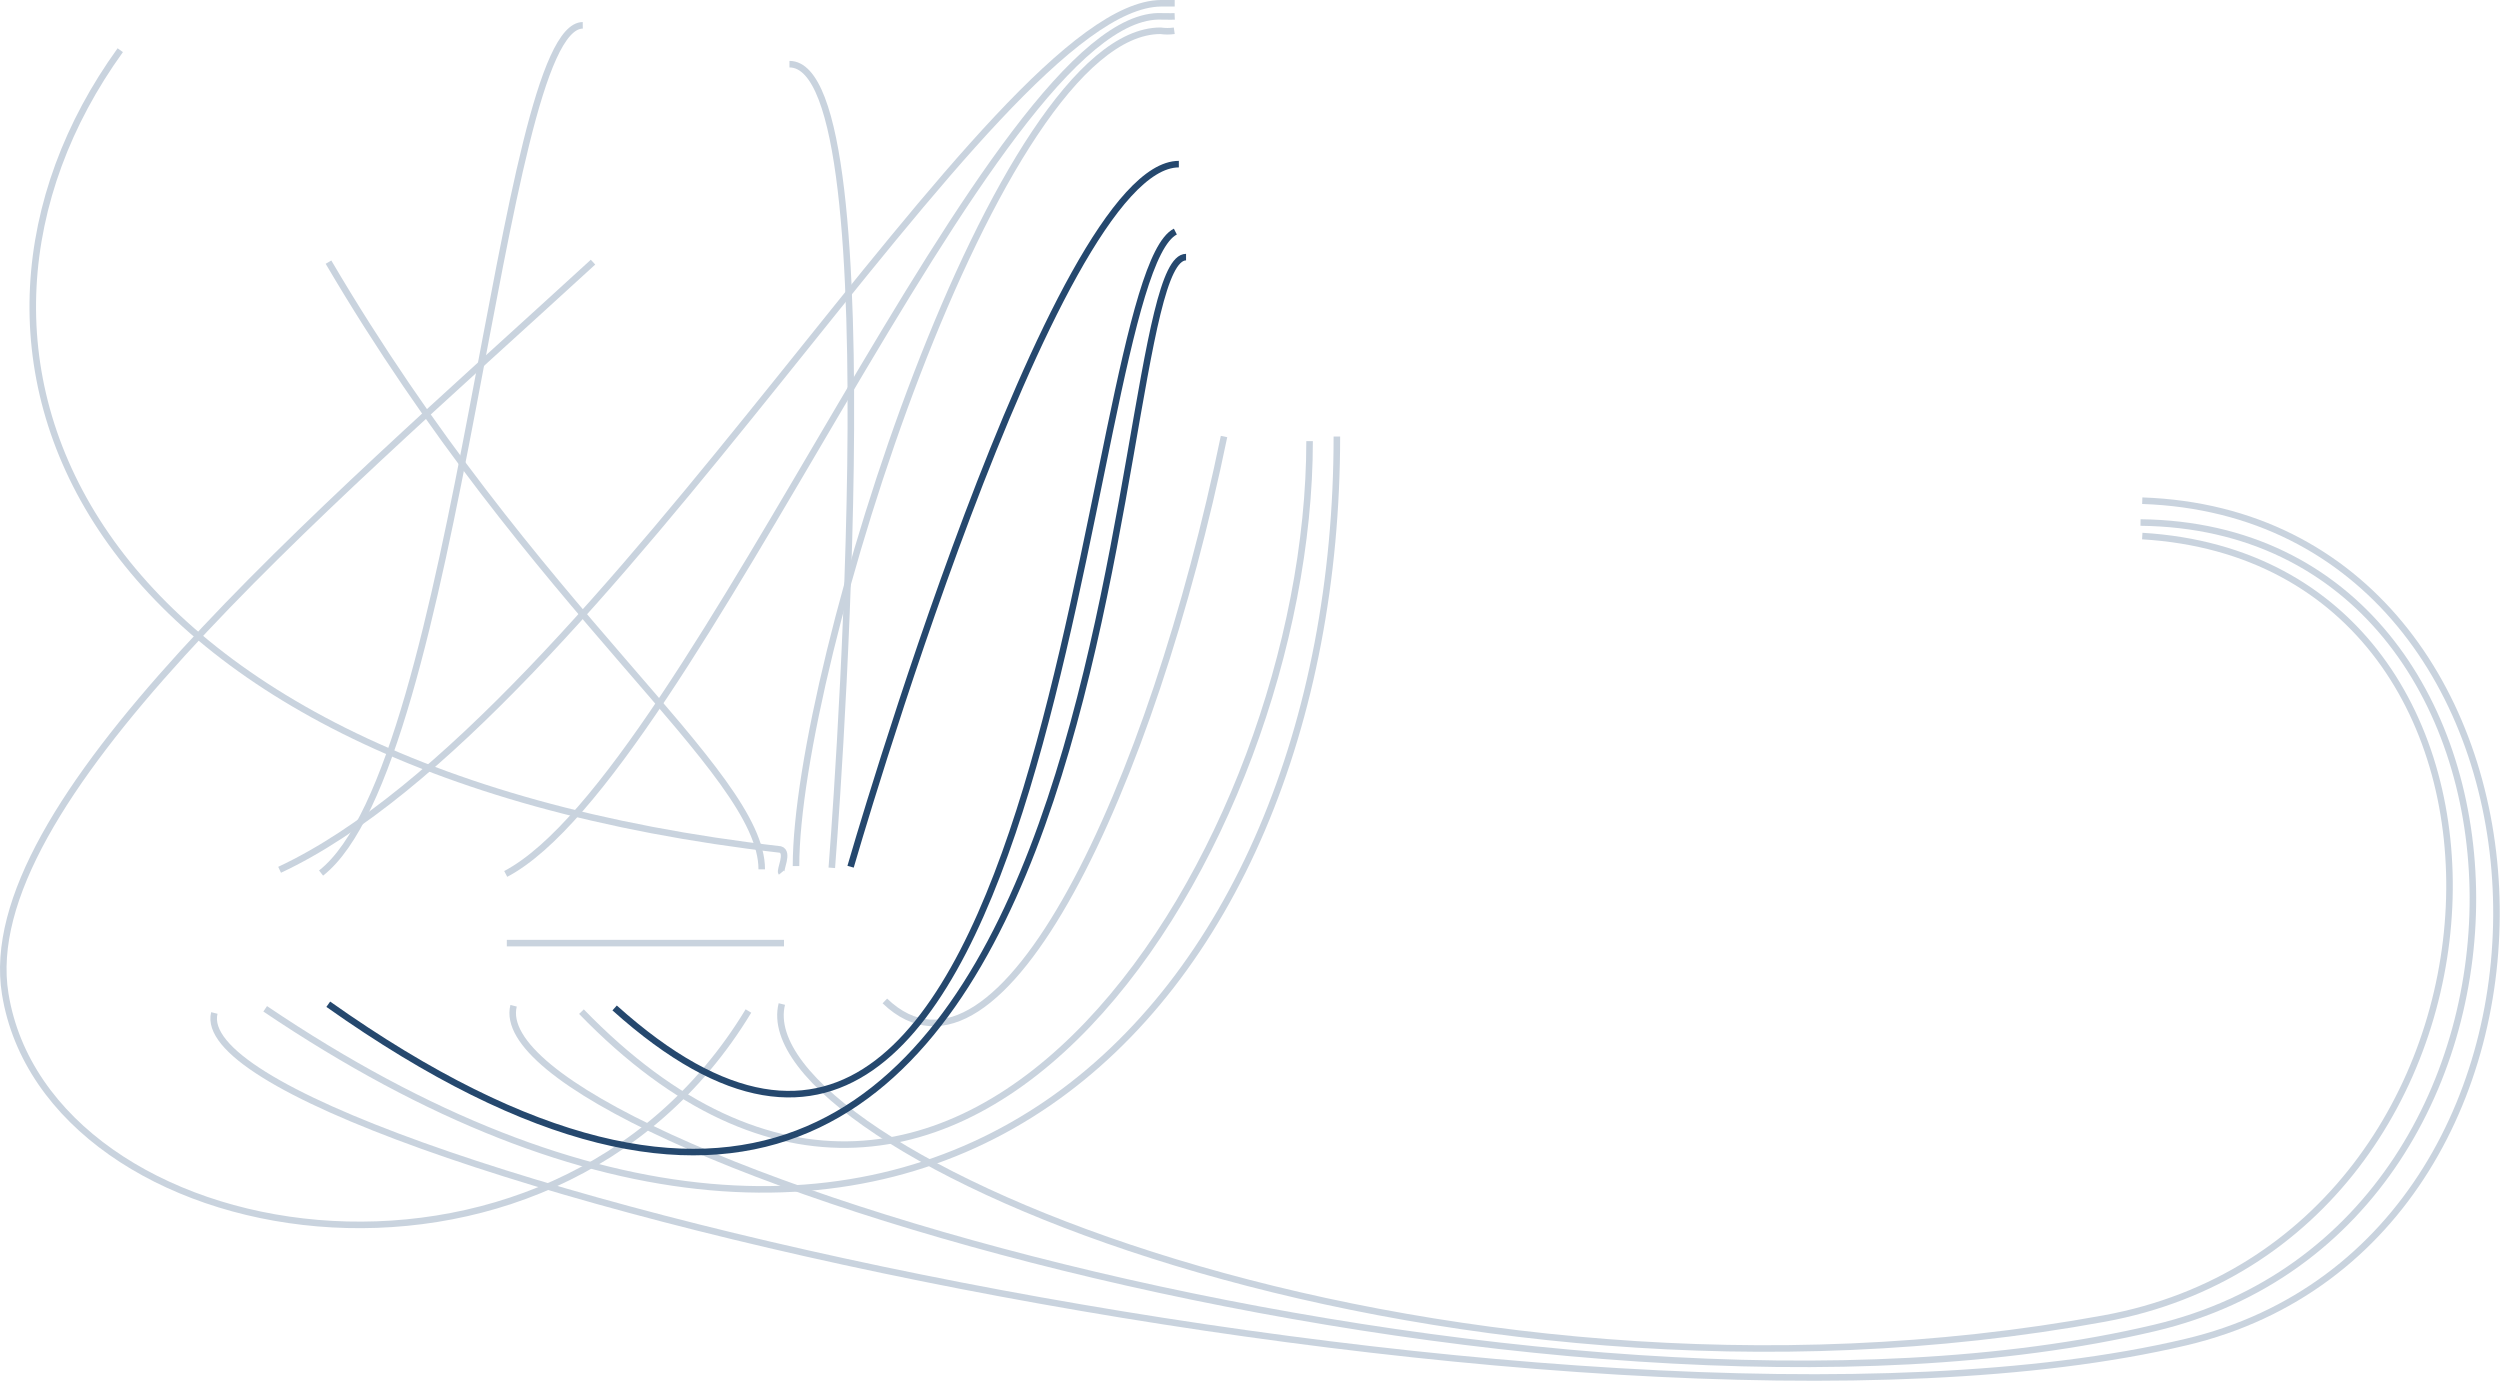
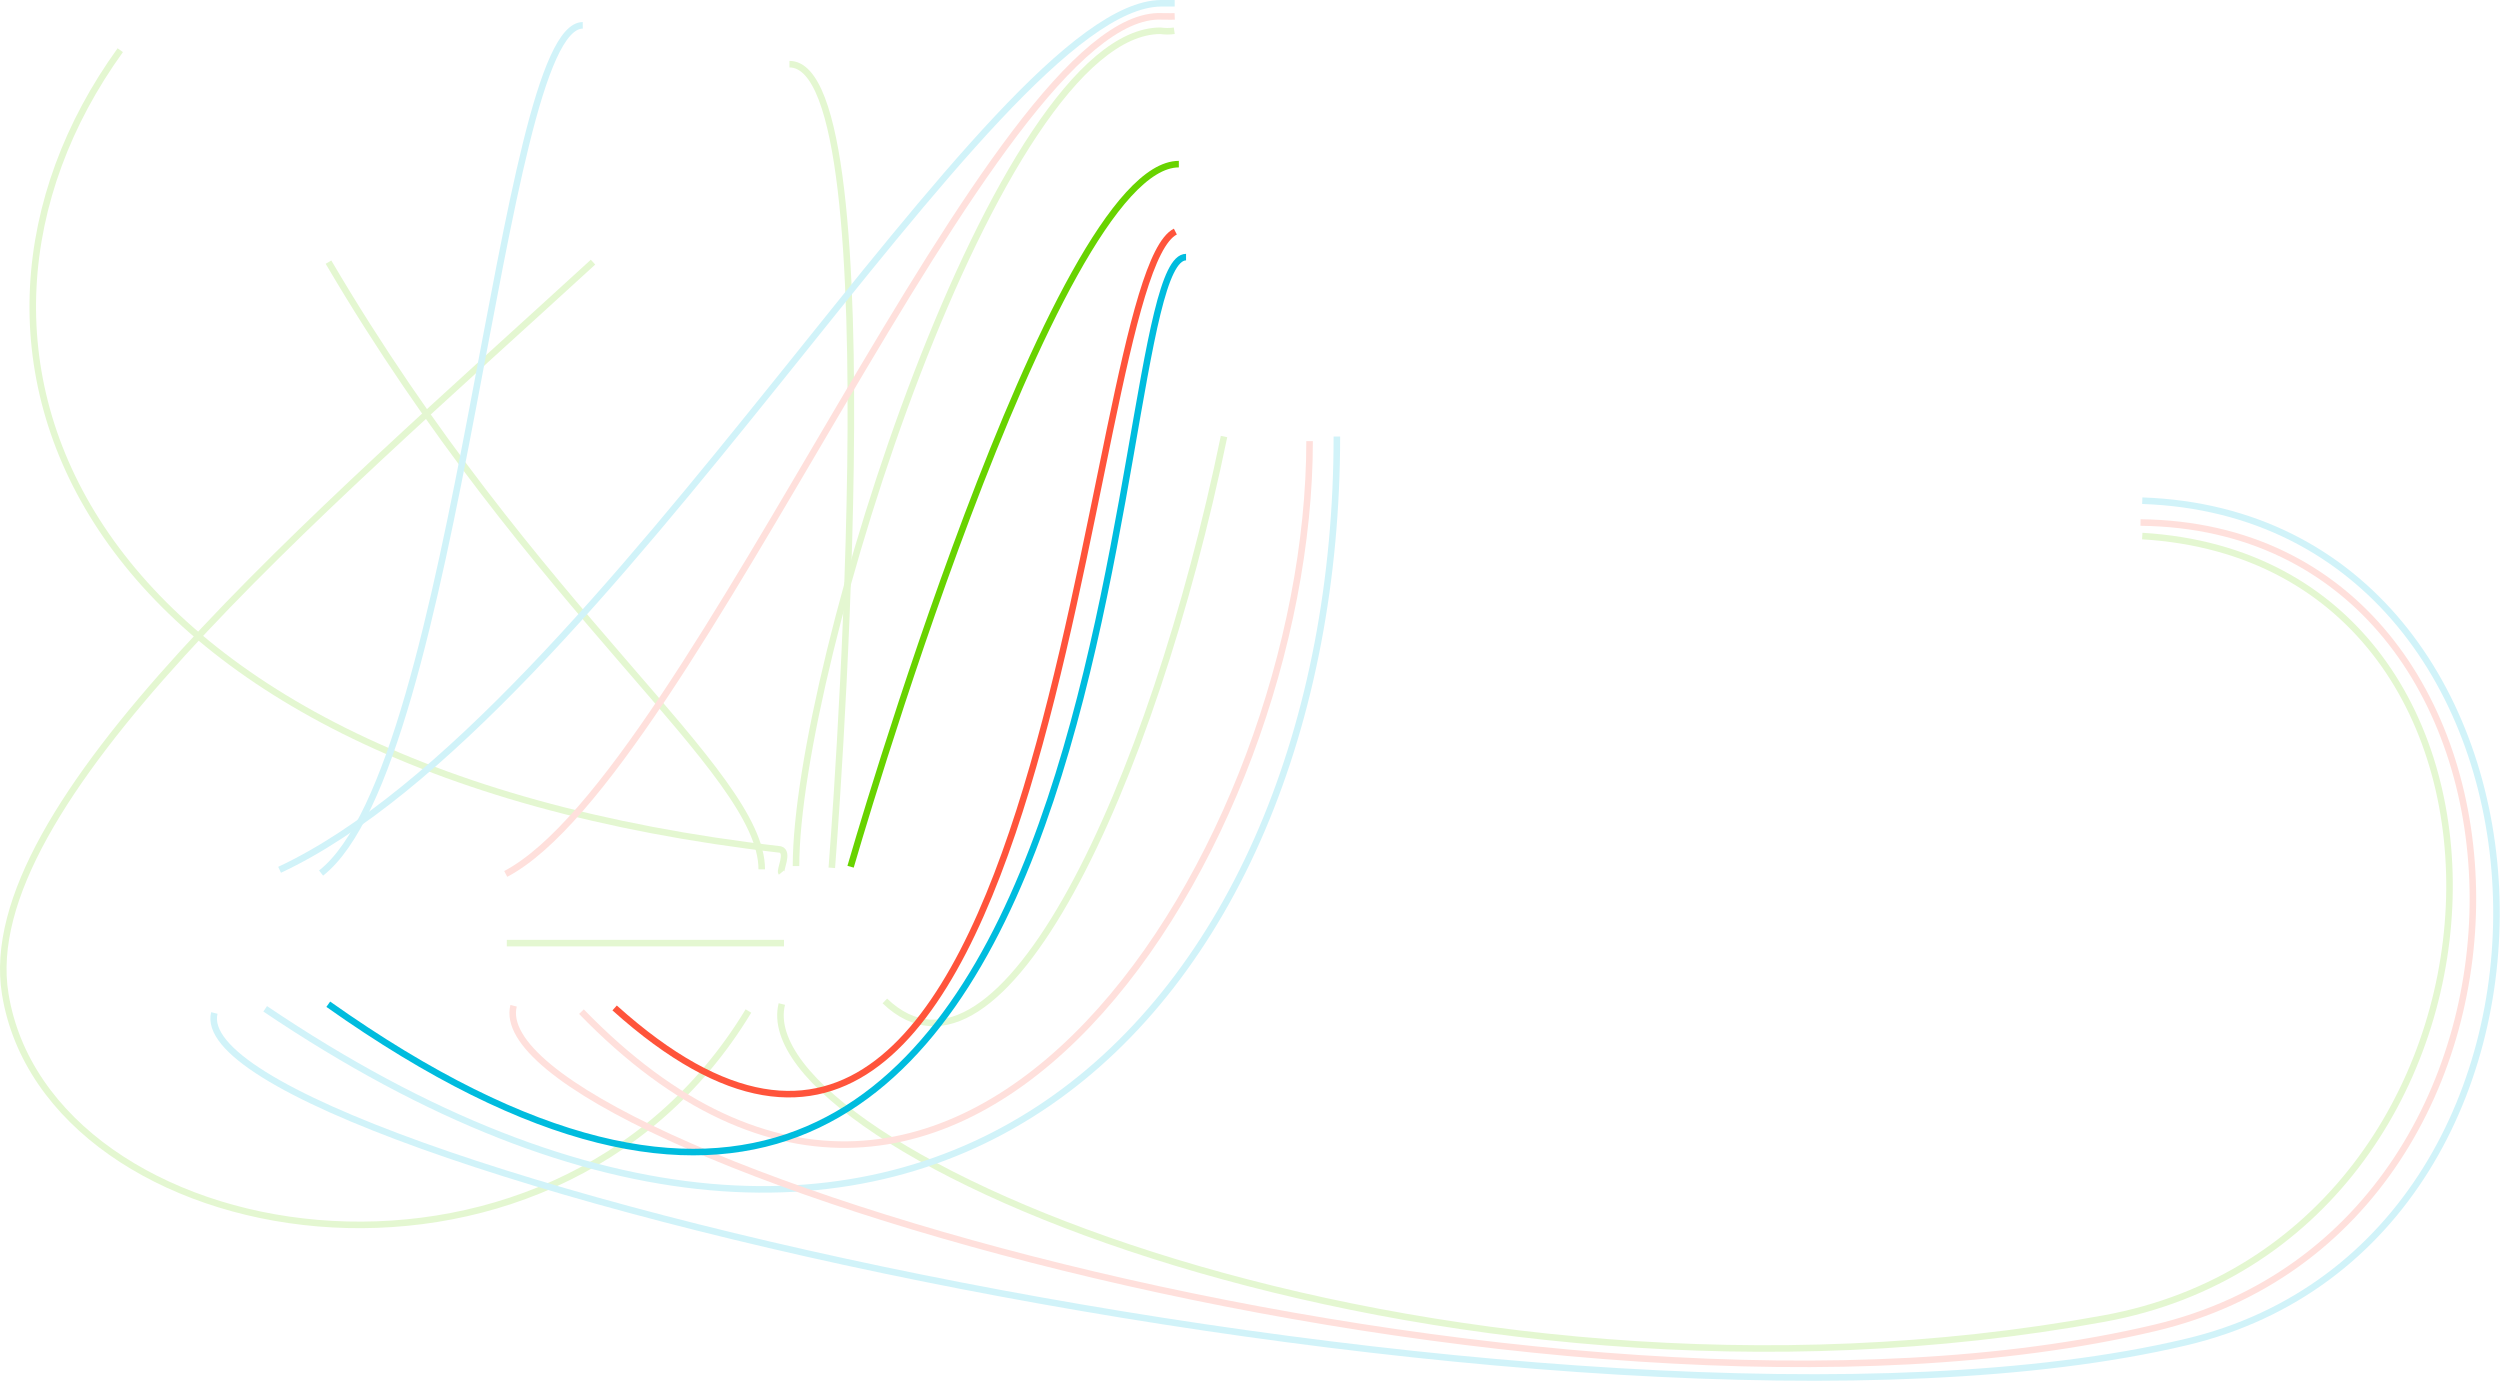
<svg xmlns="http://www.w3.org/2000/svg" version="1.1" id="Layer_1" x="0px" y="0px" viewBox="0 0 1145.4 632.7" style="enable-background:new 0 0 1145.4 632.7;" xml:space="preserve">
  <style type="text/css">
- 	.st0{fill:none;stroke:#C9D3DE;stroke-width:3;}
- 	.st1{fill:none;stroke:#25486E;stroke-width:3;}
+ 	.st0{fill:none;stroke:#E4F7D1;stroke-width:3;}
+ 	.st1{fill:none;stroke:#D1F3F9;stroke-width:3;}
+ 	.st2{fill:none;stroke:#FFE0DC;stroke-width:3;}
+ 	.st3{fill:none;stroke:#68D300;stroke-width:3;}
+ 	.st4{fill:none;stroke:#00BCDE;stroke-width:3;}
+ 	.st5{fill:none;stroke:#FF543B;stroke-width:3;}
</style>
  <line id="Line_1" class="st0" x1="232.2" y1="432.1" x2="359.2" y2="432.1" />
-   <path id="Path_83" class="st0" d="M231.7,400.4C317.3,355.3,455.5,3.8,532.4,7.5c3,0.1,5.8,0,5.8,0" />
-   <path id="Path_109" class="st0" d="M600,202.1c0,184.7-159.8,440.8-333.6,261.4" />
-   <path id="Path_102" class="st0" d="M235.3,460.8c-16.5,66.5,475.5,213.1,751.9,147.6c199.5-47.2,191.3-366.8-6.5-369" />
  <path id="Path_82" class="st0" d="M538,14.1c-2.1,0.3-4.2,0.3-6.3,0c-74.7,0-167,291.2-167,382.7" />
  <path id="Path_70" class="st0" d="M358,399.8c-0.9-1.1,3.6-9.4-0.5-10.6C27.9,351.3-41.5,156.9,55.1,23" />
  <path id="Path_98" class="st0" d="M361.7,29.4c48.7,0,19.4,368.2,19.4,368.2" />
  <path id="Path_103" class="st0" d="M358.2,460c-16.5,66.5,295.2,201.1,605.9,144.1c201-36.8,214.4-346.7,17.4-358.5" />
  <path id="Path_111" class="st0" d="M271.7,120.1C143.1,238-11.7,368.7,2.4,455.4c19.2,118.4,249.1,159,340.5,7.8" />
  <path id="Path_112" class="st0" d="M560.8,200c-32.9,159.7-102.3,309.4-155.4,258.6" />
  <path id="Path_90" class="st0" d="M150.5,120.1C244.9,280.8,349,353.3,349,398.3" />
-   <path id="Path_84" class="st0" d="M538.2,1.5c0,0-3.1,0-6.3,0c-77.4,0.8-255.2,327.5-403.8,397" />
-   <path id="Path_101" class="st0" d="M98.2,464.1c-16.5,66.5,626.9,216.3,903.3,150.8c199.5-47.2,185.9-378.4-20-385.5" />
-   <path id="Path_110" class="st0" d="M612.5,200c0,261.6-189.7,465.6-491,262.2" />
-   <path id="Path_97" class="st0" d="M267,11.6c-38,0.3-56.7,339-119.9,388.4" />
-   <path id="Path_94" class="st1" d="M538.5,106.1c-44.2,22.5-52.1,539.7-256.9,355.7" />
-   <path id="Path_96" class="st1" d="M389.7,397.1c0,0,92.8-321.9,150.4-321.9" />
-   <path id="Path_95" class="st1" d="M150.4,460.1c377.5,267.2,352.1-342.3,393-342.3" />
+   <path id="Path_84" class="st1" d="M538.2,1.5c0,0-3.1,0-6.3,0c-77.4,0.8-255.2,327.5-403.8,397" />
+   <path id="Path_101" class="st1" d="M98.2,464.1c-16.5,66.5,626.9,216.3,903.3,150.8c199.5-47.2,185.9-378.4-20-385.5" />
+   <path id="Path_110" class="st1" d="M612.5,200c0,261.6-189.7,465.6-491,262.2" />
+   <path id="Path_97" class="st1" d="M267,11.6c-38,0.3-56.7,339-119.9,388.4" />
+   <path id="Path_83" class="st2" d="M231.7,400.4C317.3,355.3,455.5,3.8,532.4,7.5c3,0.1,5.8,0,5.8,0" />
+   <path id="Path_109" class="st2" d="M600,202.1c0,184.7-159.8,440.8-333.6,261.4" />
+   <path id="Path_102" class="st2" d="M235.3,460.8c-16.5,66.5,475.5,213.1,751.9,147.6c199.5-47.2,191.3-366.8-6.5-369" />
+   <path id="Path_96" class="st3" d="M389.7,397.1c0,0,92.8-321.9,150.4-321.9" />
+   <path id="Path_95" class="st4" d="M150.4,460.1c377.5,267.2,352.1-342.3,393-342.3" />
+   <path id="Path_94" class="st5" d="M538.5,106.1c-44.2,22.5-52.1,539.7-256.9,355.7" />
</svg>
